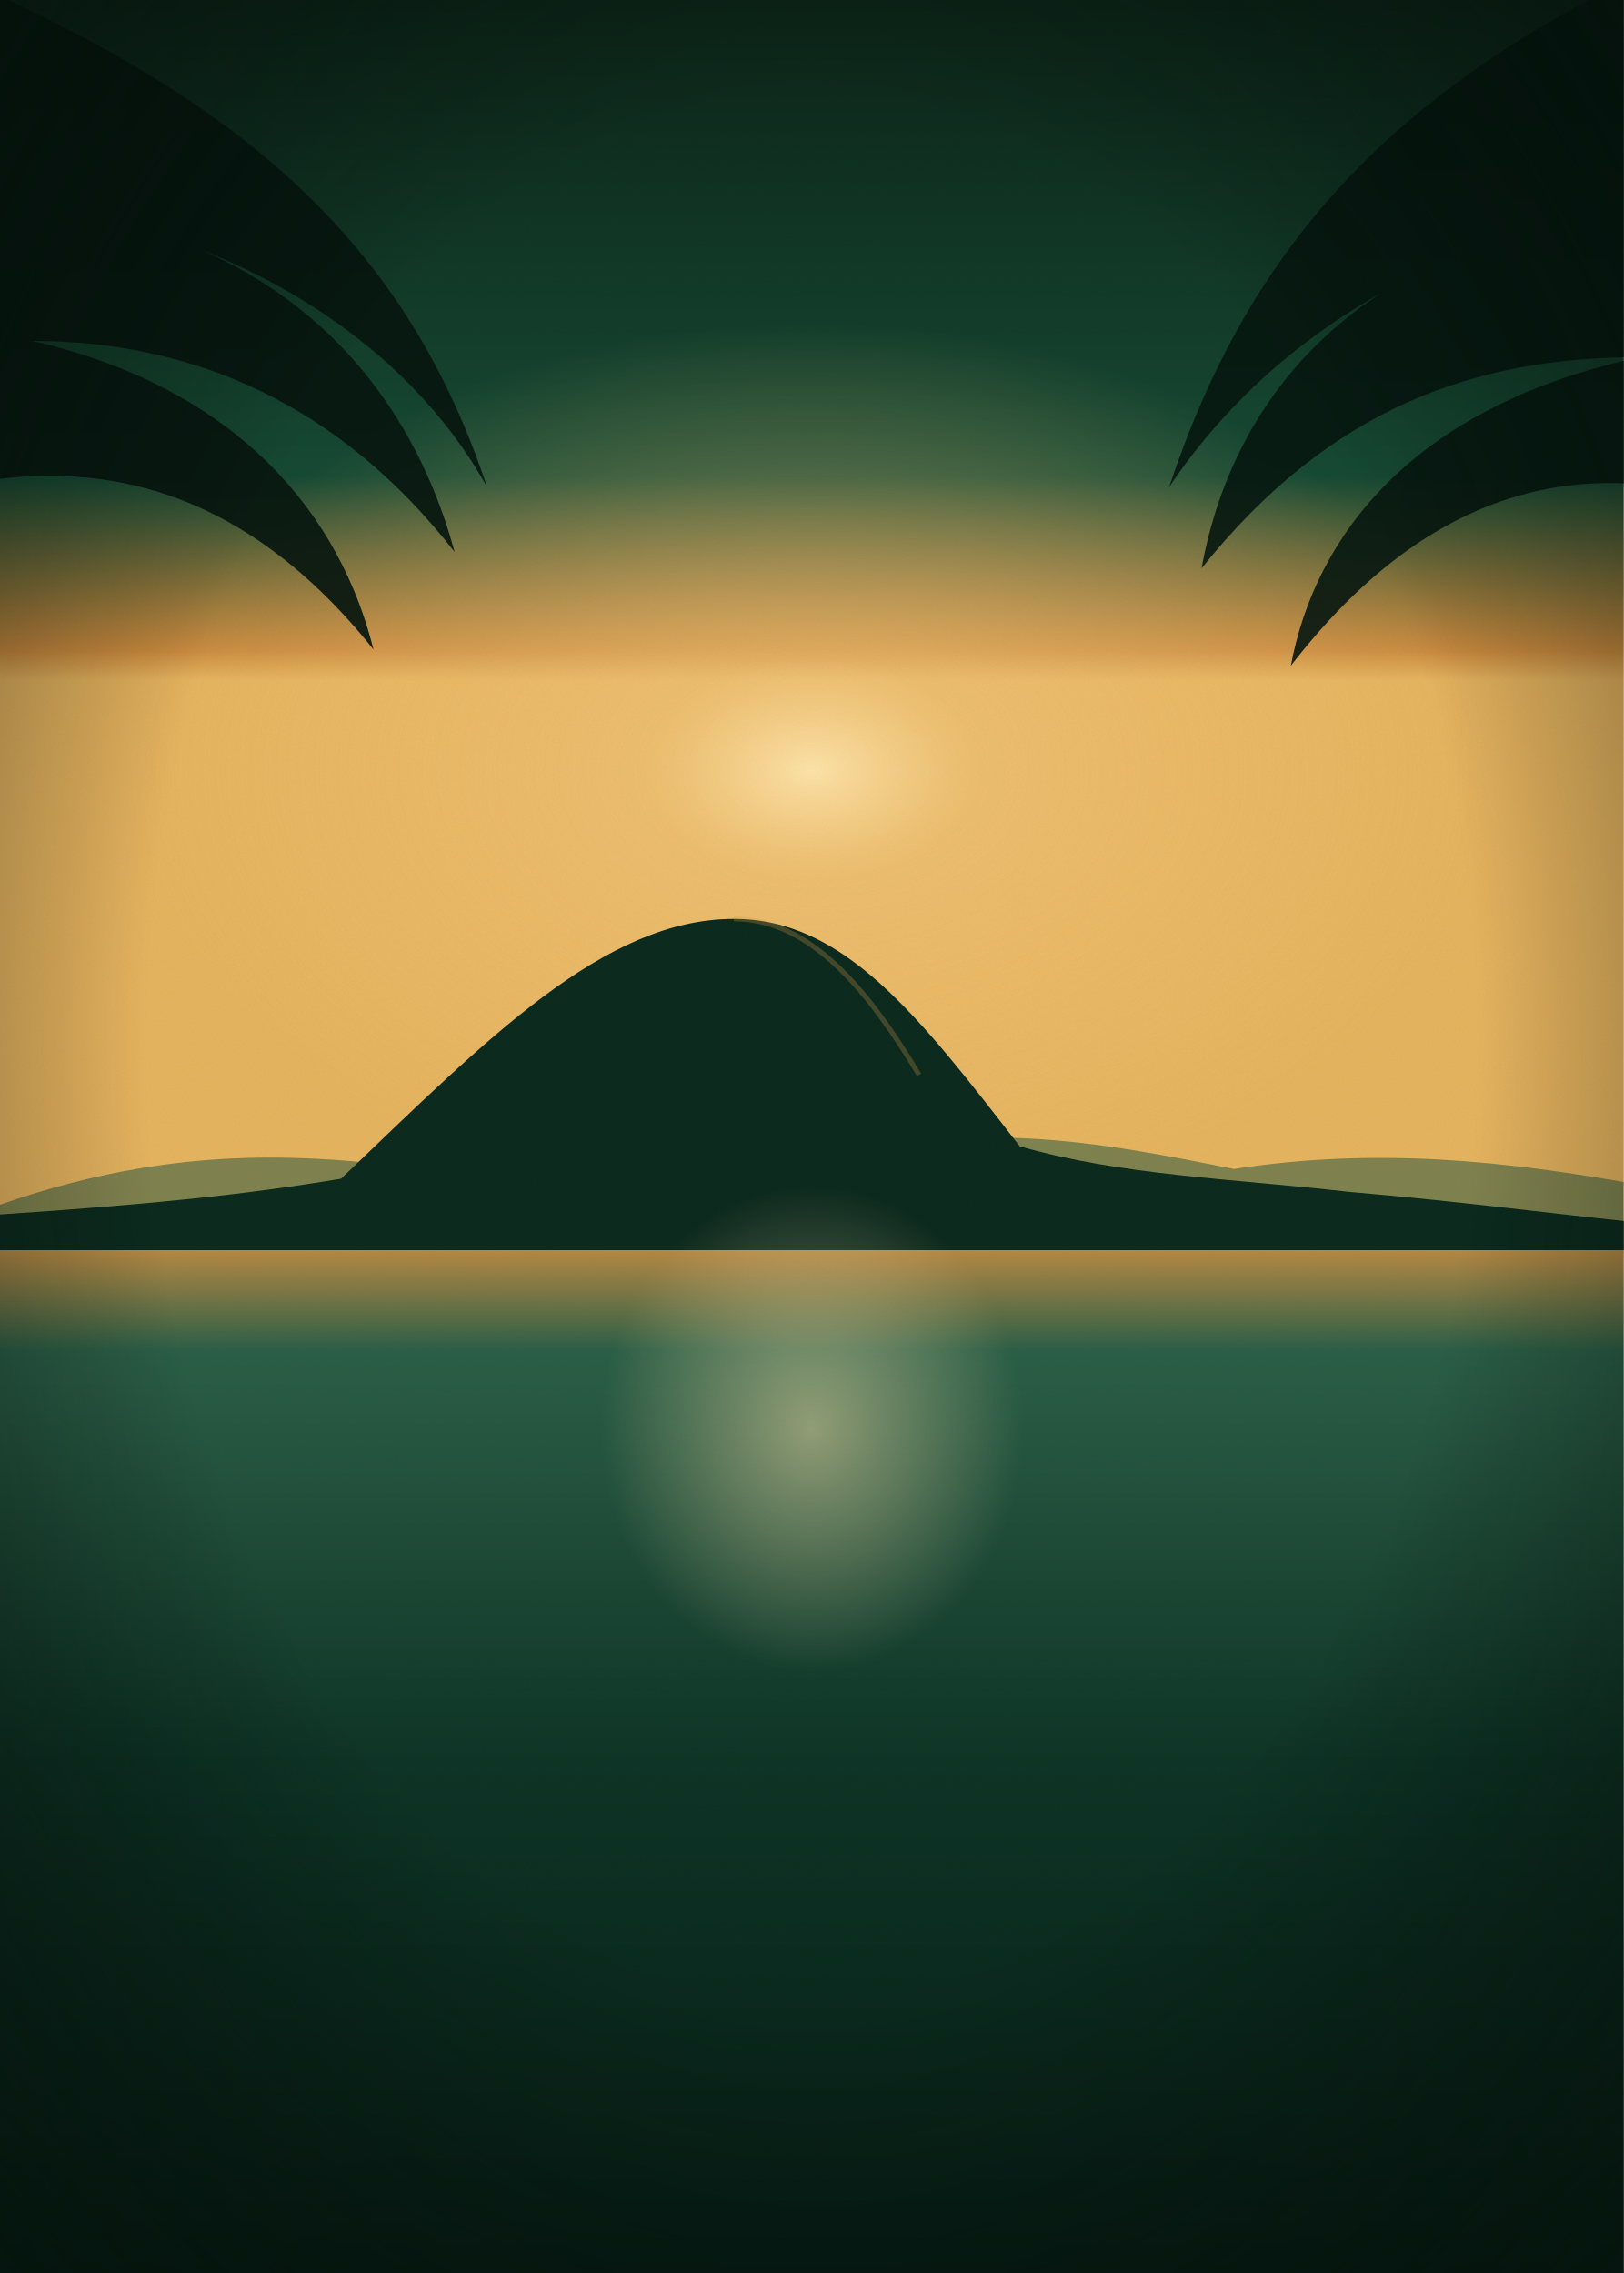
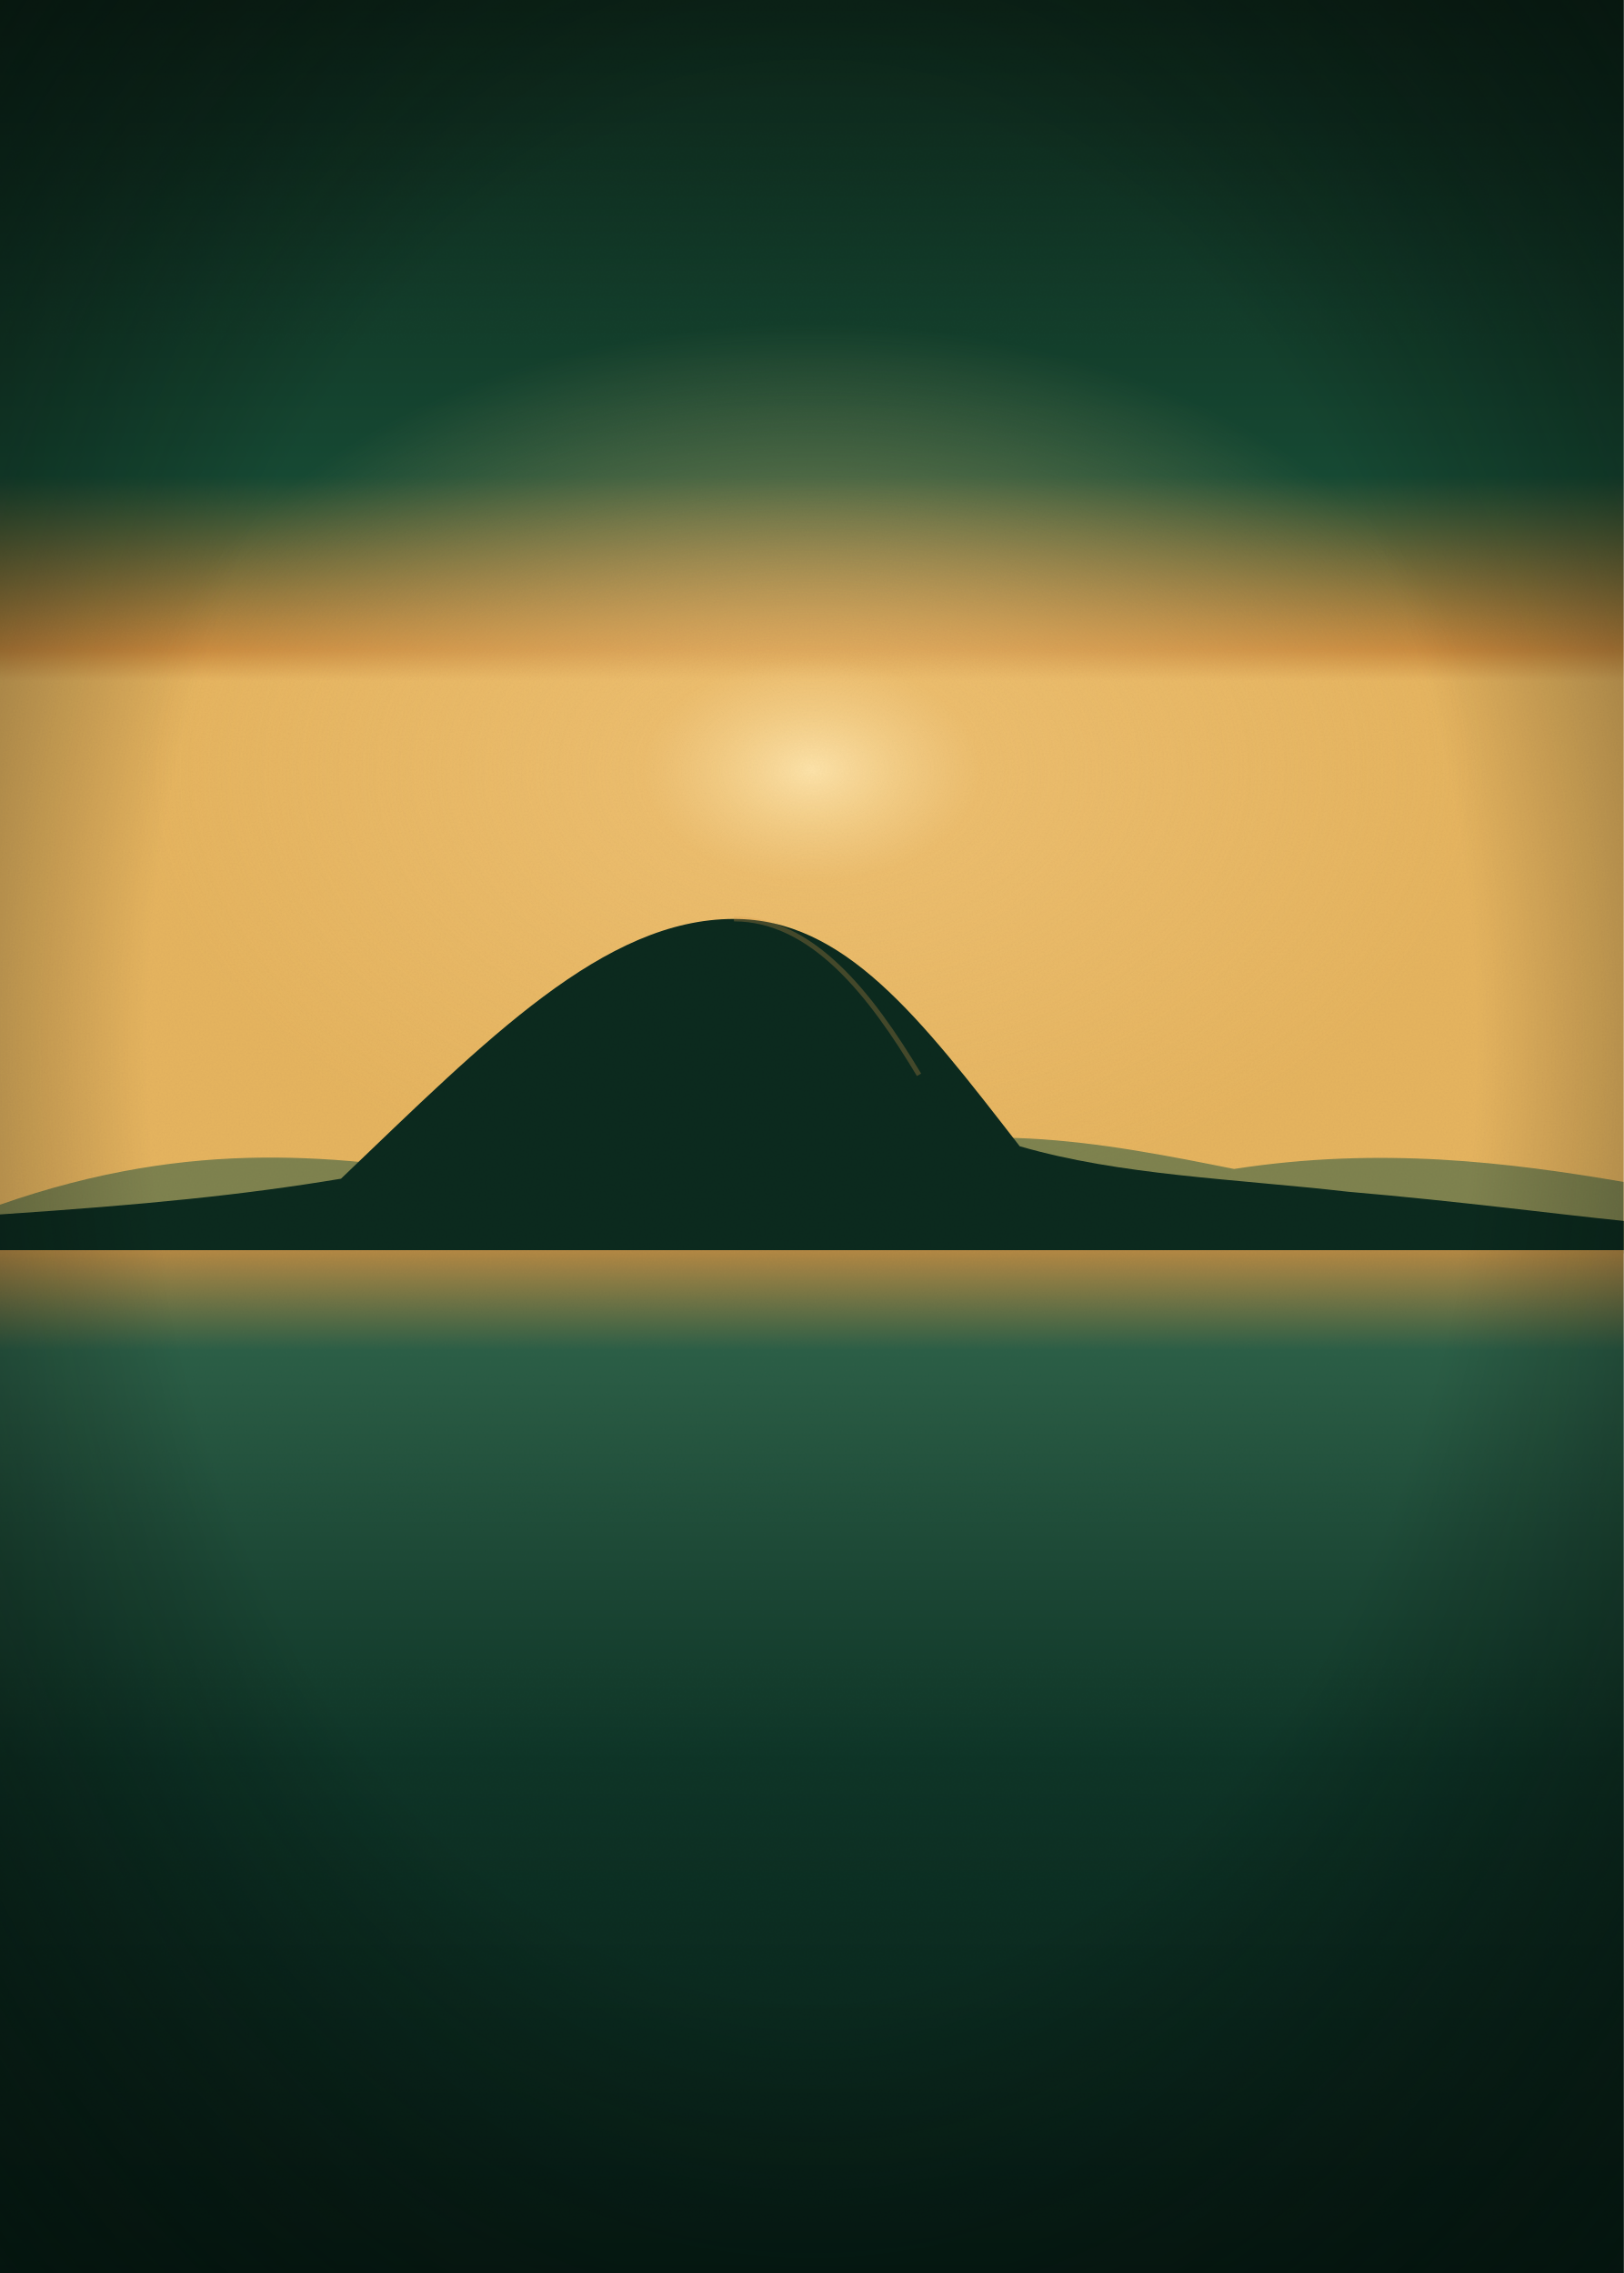
<svg xmlns="http://www.w3.org/2000/svg" width="1000" height="1400" viewBox="0 0 1000 1400" preserveAspectRatio="xMidYMid slice">
  <defs>
    <linearGradient id="sky" x1="0" y1="0" x2="0" y2="1">
      <stop offset="0" stop-color="#0c2418" />
      <stop offset="0.38" stop-color="#164a34" />
      <stop offset="0.52" stop-color="#c98a3e" />
      <stop offset="0.545" stop-color="#e6b45f" />
    </linearGradient>
    <linearGradient id="sea" x1="0" y1="0" x2="0" y2="1">
      <stop offset="0" stop-color="#b88a44" />
      <stop offset="0.10" stop-color="#2c5f47" />
      <stop offset="0.5" stop-color="#0e3527" />
      <stop offset="1" stop-color="#071d15" />
    </linearGradient>
    <radialGradient id="sun" cx="0.5" cy="0.545" r="0.42">
      <stop offset="0" stop-color="#ffe6ad" stop-opacity="0.95" />
      <stop offset="0.25" stop-color="#f2c579" stop-opacity="0.55" />
      <stop offset="1" stop-color="#f2c579" stop-opacity="0" />
    </radialGradient>
    <radialGradient id="vignette" cx="0.5" cy="0.46" r="0.75">
      <stop offset="0.55" stop-color="#000000" stop-opacity="0" />
      <stop offset="1" stop-color="#04120c" stop-opacity="0.72" />
    </radialGradient>
    <radialGradient id="refl" cx="0.5" cy="0.5" r="0.5">
      <stop offset="0" stop-color="#ffe6ad" stop-opacity="0.5" />
      <stop offset="1" stop-color="#ffe6ad" stop-opacity="0" />
    </radialGradient>
    <filter id="grain">
      <feTurbulence type="fractalNoise" baseFrequency="0.9" numOctaves="2" stitchTiles="stitch" result="n" />
      <feColorMatrix in="n" type="matrix" values="0 0 0 0 0  0 0 0 0 0  0 0 0 0 0  0 0 0 0.5 0" />
    </filter>
  </defs>
  <rect x="0" y="0" width="1000" height="770" fill="url(#sky)" />
  <rect x="0" y="120" width="1000" height="650" fill="url(#sun)" />
  <path d="M0 742 C 120 700 210 712 300 726 C 360 700 430 706 500 720 C 590 686 680 704 760 720 C 850 706 930 716 1000 728 L1000 772 L0 772 Z" fill="#2a5b42" opacity="0.55" />
  <path d="M0 770 L0 748 C 90 742 150 736 210 726 C 300 640 372 566 452 566 C 520 566 566 626 628 706 C 690 724 760 726 830 734 C 900 740 960 748 1000 752 L1000 770 Z" fill="#0c2a1e" />
  <path d="M452 566 C 500 566 536 612 566 662" fill="none" stroke="#d69a4d" stroke-opacity="0.28" stroke-width="3" />
  <rect x="0" y="770" width="1000" height="630" fill="url(#sea)" />
-   <ellipse cx="500" cy="880" rx="130" ry="150" fill="url(#refl)" />
-   <g fill="#06160f" opacity="0.92">
-     <path d="M-40 -20 C 150 60 250 150 300 300 C 250 210 150 150 40 130 C 170 150 250 230 280 340 C 210 250 120 210 20 210 C 150 240 210 320 230 400 C 150 300 60 280 -30 300 Z" />
-   </g>
-   <g fill="#06160f" opacity="0.9">
-     <path d="M1040 -30 C 860 50 770 150 720 300 C 780 210 880 150 990 132 C 840 152 760 240 740 350 C 820 250 910 220 1010 220 C 870 250 810 330 795 410 C 880 300 970 285 1050 305 Z" />
-   </g>
  <rect x="0" y="0" width="1000" height="1400" filter="url(#grain)" opacity="0.05" />
  <rect x="0" y="0" width="1000" height="1400" fill="url(#vignette)" />
</svg>
